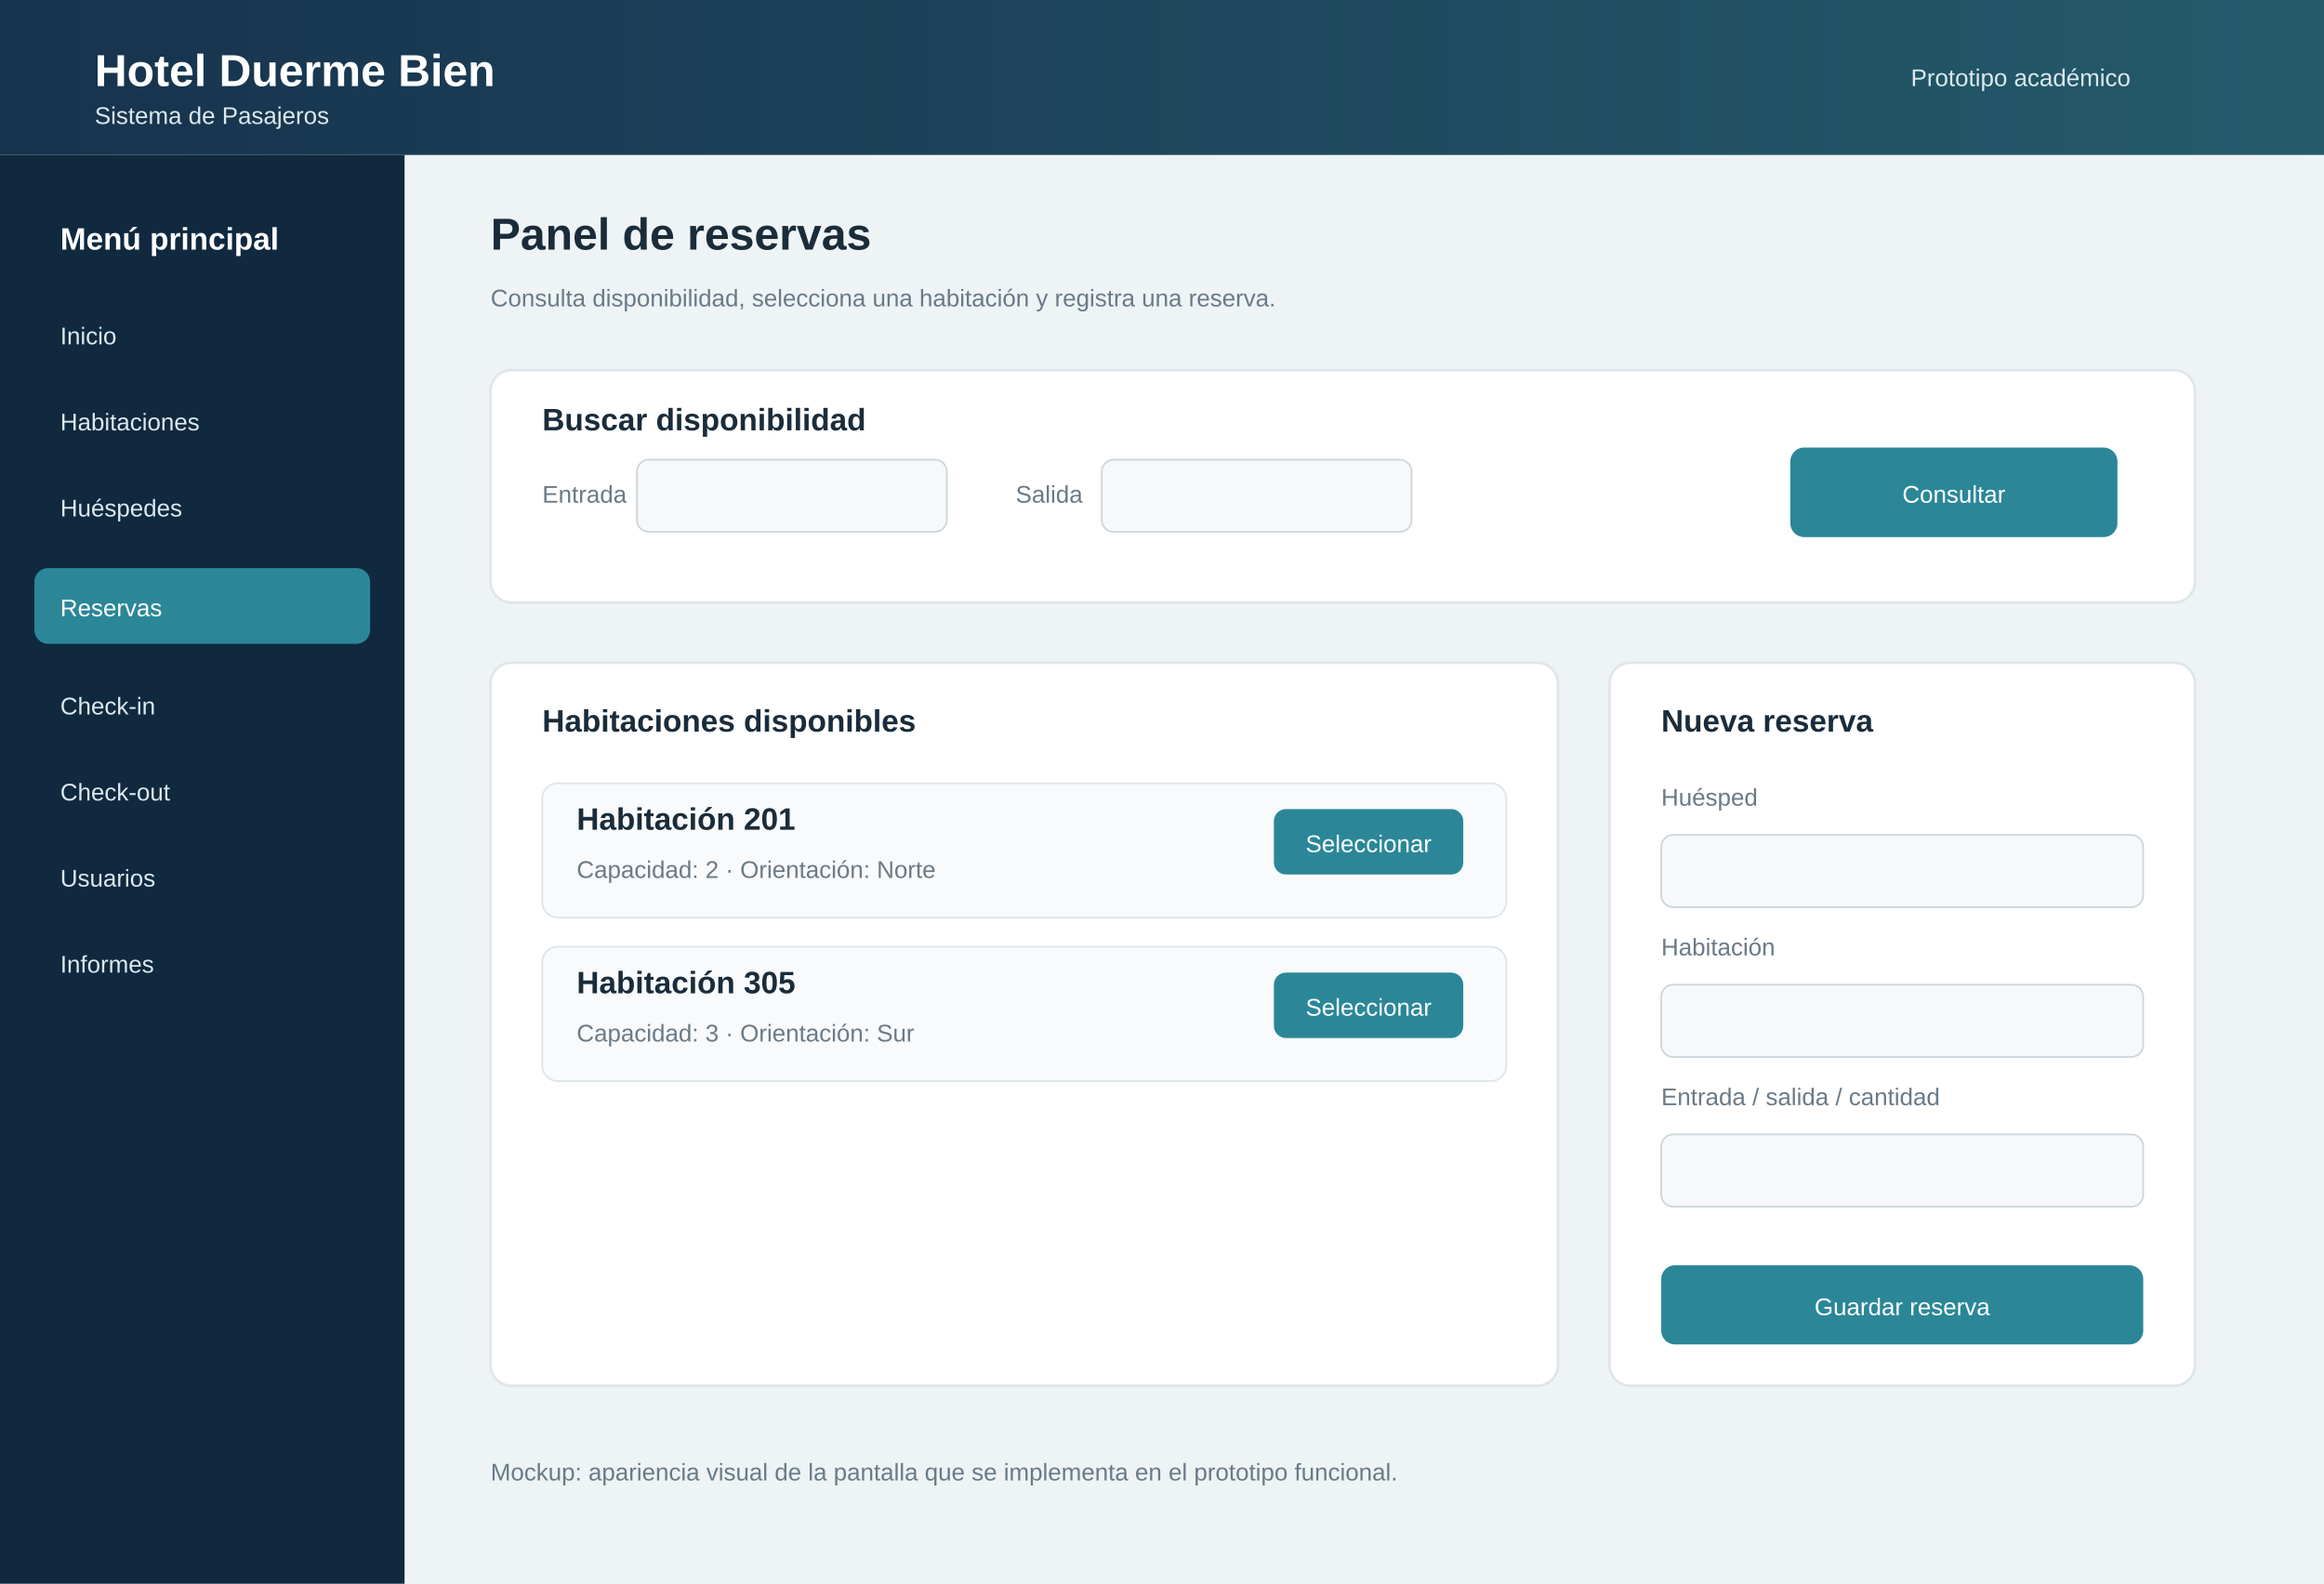
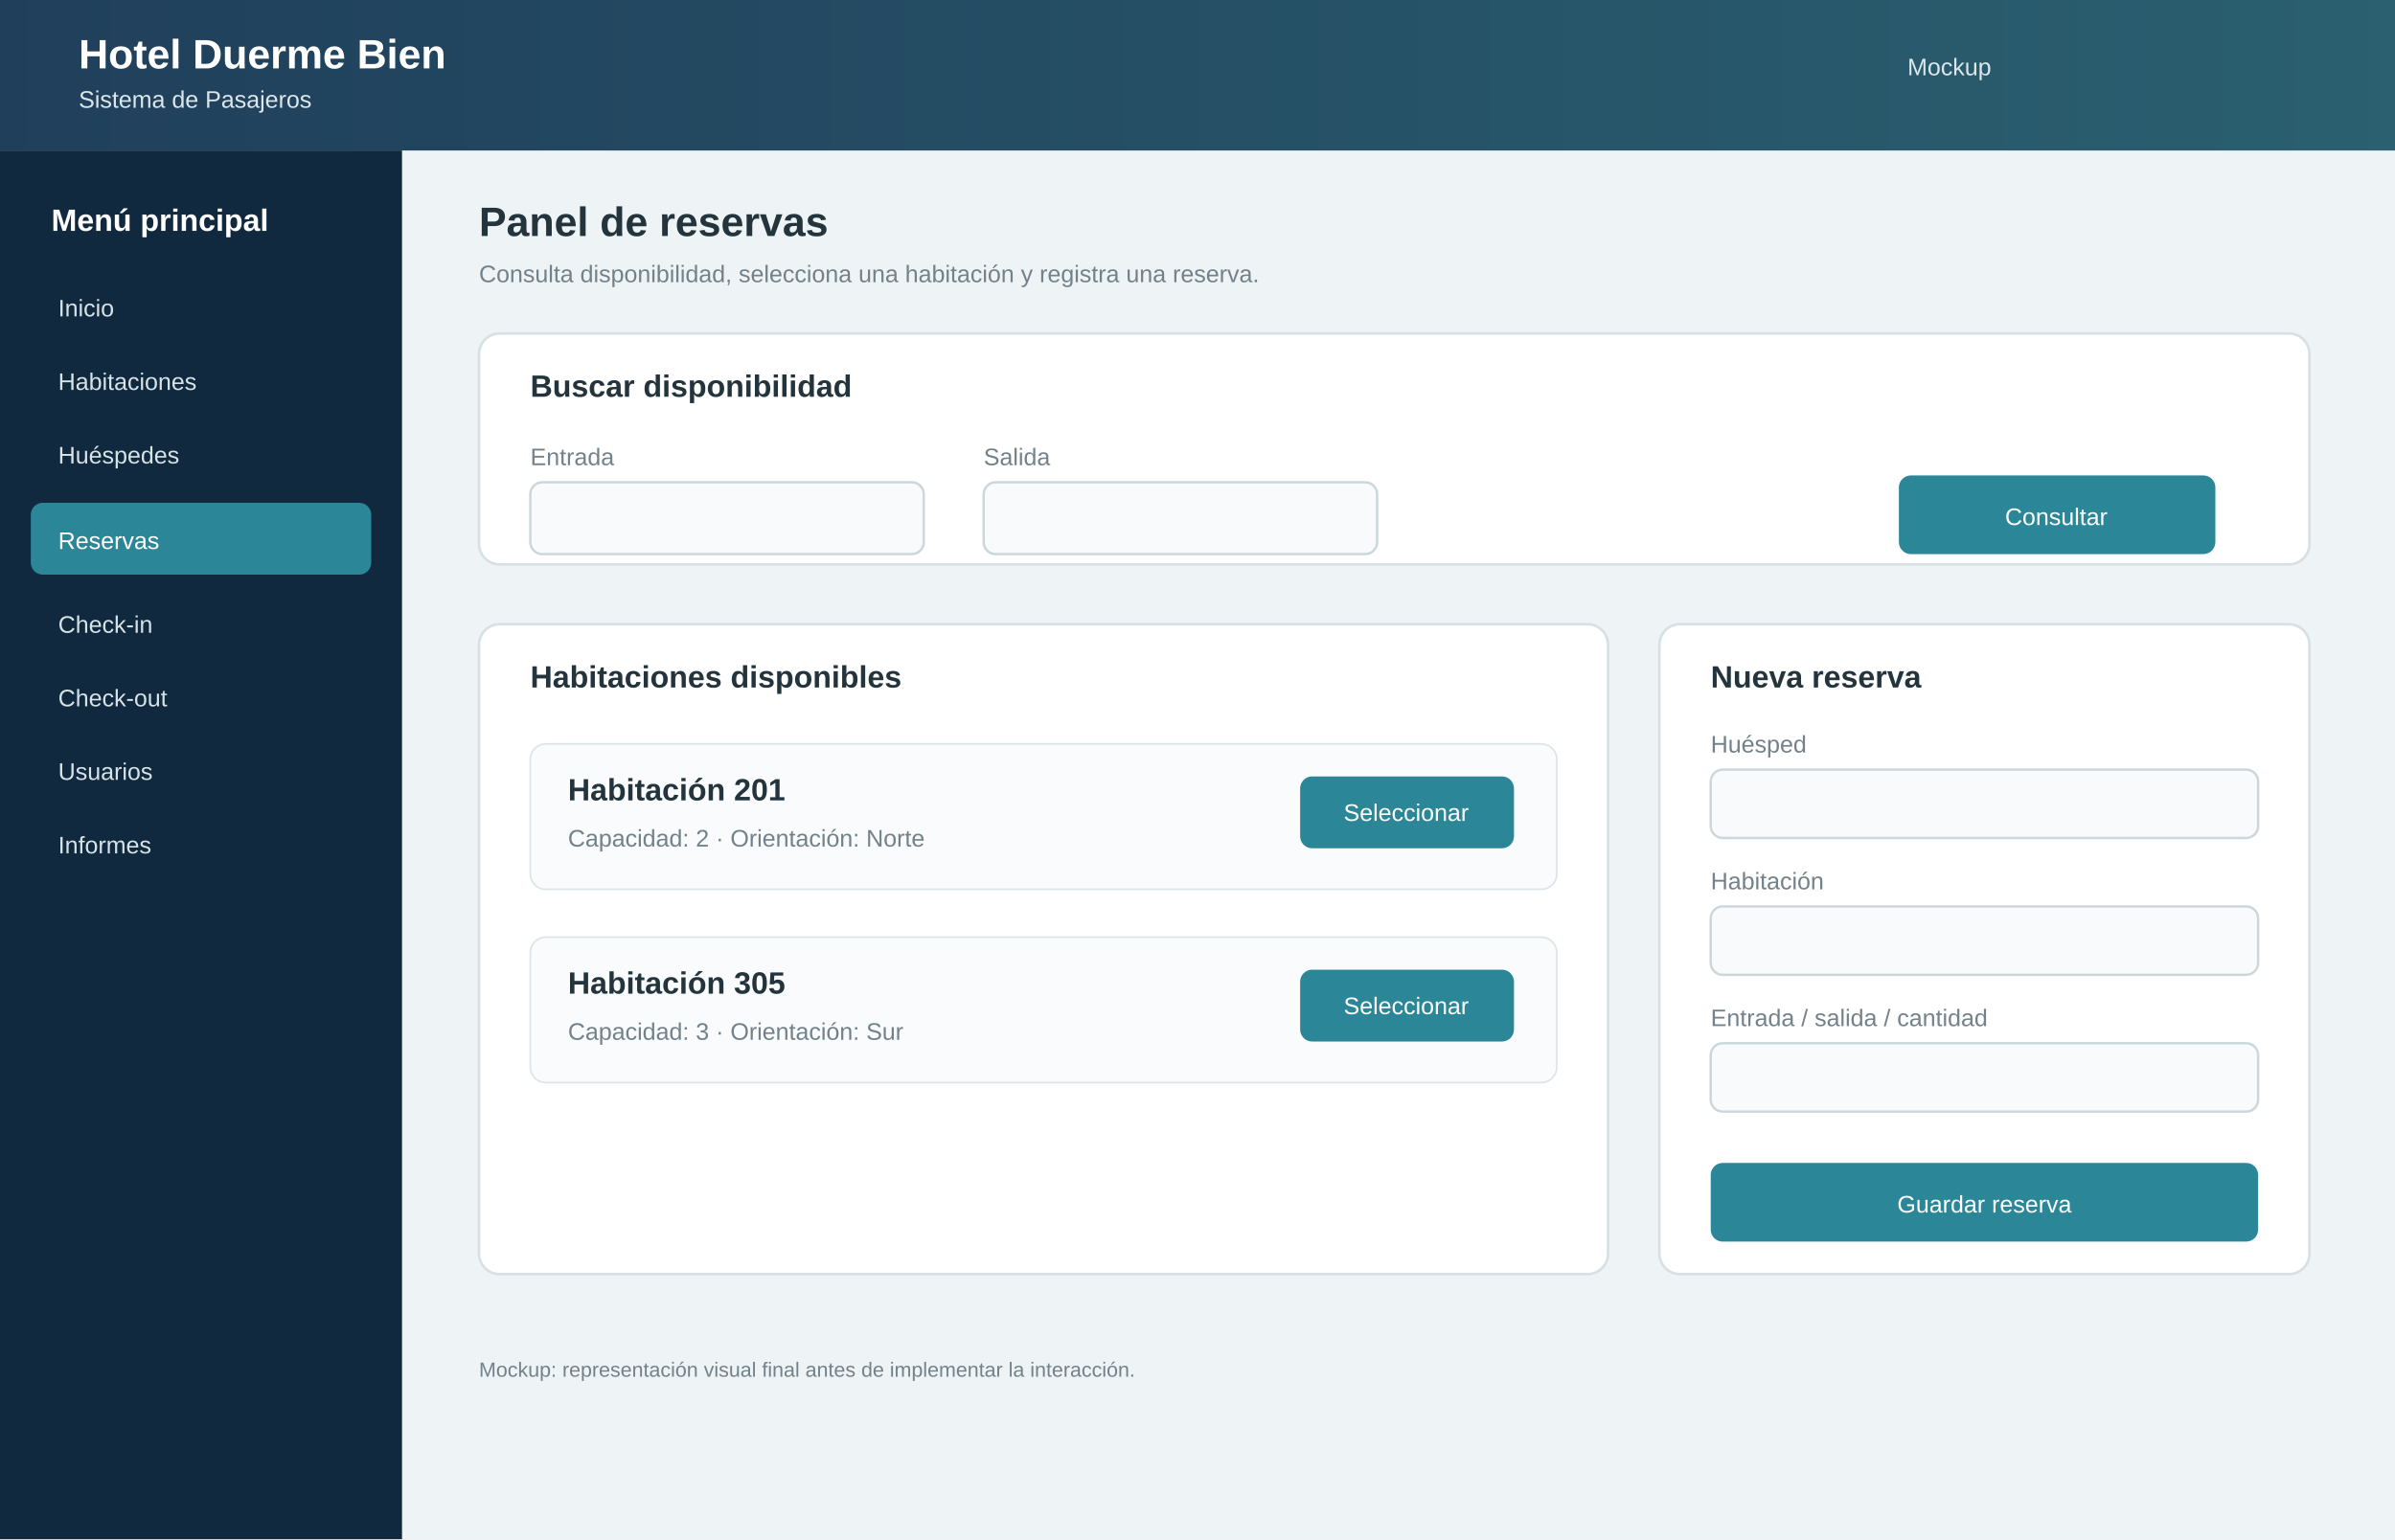
- <svg xmlns="http://www.w3.org/2000/svg" width="1350" height="920" viewBox="0 0 1350 920">
+ <svg xmlns="http://www.w3.org/2000/svg" width="1400" height="900" viewBox="0 0 1400 900">
  <defs>
-     <linearGradient id="bg" x1="0" x2="1">
-       <stop offset="0" stop-color="#17324d" />
-       <stop offset="1" stop-color="#245b6b" />
+     <linearGradient id="head" x1="0" x2="1">
+       <stop offset="0" stop-color="#203f5b" />
+       <stop offset="1" stop-color="#2a6070" />
    </linearGradient>
-     <style>.t{font-family:Arial,sans-serif}.title{font-size:26px;font-weight:700}.h{font-size:18px;font-weight:700}.f{font-size:14px}.card{fill:#fff;stroke:#dfe6ea;stroke-width:1.5}.muted{fill:#6a7a86}.btn{fill:#2b8798}.nav{fill:#10293f}</style>
+     <style>
+ .t{font-family:Arial,sans-serif}.title{font-size:24px;font-weight:700}.h{font-size:18px;font-weight:700}.f{font-size:14px}.small{font-size:12px}
+ .card{fill:#fff;stroke:#d7e0e5;stroke-width:1.5}.field{fill:#f8fafb;stroke:#ccd7dc;stroke-width:1.4}.btn{fill:#2b8798}.nav{fill:#10293f}.muted{fill:#72818a}
+ </style>
  </defs>
-   <rect width="1350" height="920" fill="#eef3f5" />
-   <rect x="0" y="0" width="1350" height="90" fill="url(#bg)" />
-   <text x="55" y="50" class="t title" fill="white">Hotel Duerme Bien</text>
-   <text x="55" y="72" class="t f" fill="#dce9ee">Sistema de Pasajeros</text>
-   <text x="1110" y="50" class="t f" fill="#dce9ee">Prototipo académico</text>
-   <rect x="0" y="90" width="235" height="830" class="nav" />
-   <text x="35" y="145" class="t h" fill="#fff">Menú principal</text>
-   <text x="35" y="200" class="t f" fill="#dce9ee">Inicio</text>
-   <text x="35" y="250" class="t f" fill="#dce9ee">Habitaciones</text>
-   <text x="35" y="300" class="t f" fill="#dce9ee">Huéspedes</text>
-   <rect x="20" y="330" width="195" height="44" rx="8" class="btn" />
-   <text x="35" y="358" class="t f" fill="white">Reservas</text>
-   <text x="35" y="415" class="t f" fill="#dce9ee">Check-in</text>
-   <text x="35" y="465" class="t f" fill="#dce9ee">Check-out</text>
-   <text x="35" y="515" class="t f" fill="#dce9ee">Usuarios</text>
-   <text x="35" y="565" class="t f" fill="#dce9ee">Informes</text>
-   <text x="285" y="145" class="t title" fill="#1a2c3a">Panel de reservas</text>
-   <text x="285" y="178" class="t f muted">Consulta disponibilidad, selecciona una habitación y registra una reserva.</text>
-   <rect x="285" y="215" width="990" height="135" rx="12" class="card" />
-   <text x="315" y="250" class="t h" fill="#1a2c3a">Buscar disponibilidad</text>
-   <text x="315" y="292" class="t f muted">Entrada</text>
-   <rect x="370" y="267" width="180" height="42" rx="7" fill="#f6f8f9" stroke="#ccd6db" />
-   <text x="590" y="292" class="t f muted">Salida</text>
-   <rect x="640" y="267" width="180" height="42" rx="7" fill="#f6f8f9" stroke="#ccd6db" />
-   <rect x="1040" y="260" width="190" height="52" rx="8" class="btn" />
-   <text x="1135" y="292" text-anchor="middle" class="t f" fill="white">Consultar</text>
-   <rect x="285" y="385" width="620" height="420" rx="12" class="card" />
-   <text x="315" y="425" class="t h" fill="#1a2c3a">Habitaciones disponibles</text>
-   <rect x="315" y="455" width="560" height="78" rx="9" fill="#f8fafb" stroke="#dde5e9" />
-   <text x="335" y="482" class="t h" fill="#1a2c3a">Habitación 201</text>
-   <text x="335" y="510" class="t f muted">Capacidad: 2 · Orientación: Norte</text>
-   <rect x="740" y="470" width="110" height="38" rx="7" class="btn" />
-   <text x="795" y="495" text-anchor="middle" class="t f" fill="white">Seleccionar</text>
-   <rect x="315" y="550" width="560" height="78" rx="9" fill="#f8fafb" stroke="#dde5e9" />
-   <text x="335" y="577" class="t h" fill="#1a2c3a">Habitación 305</text>
-   <text x="335" y="605" class="t f muted">Capacidad: 3 · Orientación: Sur</text>
-   <rect x="740" y="565" width="110" height="38" rx="7" class="btn" />
-   <text x="795" y="590" text-anchor="middle" class="t f" fill="white">Seleccionar</text>
-   <rect x="935" y="385" width="340" height="420" rx="12" class="card" />
-   <text x="965" y="425" class="t h" fill="#1a2c3a">Nueva reserva</text>
-   <text x="965" y="468" class="t f muted">Huésped</text>
-   <rect x="965" y="485" width="280" height="42" rx="7" fill="#f6f8f9" stroke="#ccd6db" />
-   <text x="965" y="555" class="t f muted">Habitación</text>
-   <rect x="965" y="572" width="280" height="42" rx="7" fill="#f6f8f9" stroke="#ccd6db" />
-   <text x="965" y="642" class="t f muted">Entrada / salida / cantidad</text>
-   <rect x="965" y="659" width="280" height="42" rx="7" fill="#f6f8f9" stroke="#ccd6db" />
-   <rect x="965" y="735" width="280" height="46" rx="8" class="btn" />
-   <text x="1105" y="764" text-anchor="middle" class="t f" fill="white">Guardar reserva</text>
-   <text x="285" y="860" class="t f muted">Mockup: apariencia visual de la pantalla que se implementa en el prototipo funcional.</text>
+   <rect width="1400" height="900" fill="#eef3f5" />
+   <rect x="0" y="0" width="1400" height="88" fill="url(#head)" />
+   <text x="46" y="40" class="t title" fill="#fff">Hotel Duerme Bien</text>
+   <text x="46" y="63" class="t f" fill="#dce7eb">Sistema de Pasajeros</text>
+   <text x="1115" y="44" class="t f" fill="#dce7eb">Mockup</text>
+   <rect x="0" y="88" width="235" height="812" class="nav" />
+   <text x="30" y="135" class="t h" fill="#fff">Menú principal</text>
+   <text x="34" y="185" class="t f" fill="#d8e3e8">Inicio</text>
+   <text x="34" y="228" class="t f" fill="#d8e3e8">Habitaciones</text>
+   <text x="34" y="271" class="t f" fill="#d8e3e8">Huéspedes</text>
+   <rect x="18" y="294" width="199" height="42" rx="7" class="btn" />
+   <text x="34" y="321" class="t f" fill="#fff">Reservas</text>
+   <text x="34" y="370" class="t f" fill="#d8e3e8">Check-in</text>
+   <text x="34" y="413" class="t f" fill="#d8e3e8">Check-out</text>
+   <text x="34" y="456" class="t f" fill="#d8e3e8">Usuarios</text>
+   <text x="34" y="499" class="t f" fill="#d8e3e8">Informes</text>
+   <text x="280" y="138" class="t title" fill="#24343d">Panel de reservas</text>
+   <text x="280" y="165" class="t f muted">Consulta disponibilidad, selecciona una habitación y registra una reserva.</text>
+   <rect x="280" y="195" width="1070" height="135" rx="12" class="card" />
+   <text x="310" y="232" class="t h" fill="#24343d">Buscar disponibilidad</text>
+   <text x="310" y="272" class="t f muted">Entrada</text>
+   <rect x="310" y="282" width="230" height="42" rx="7" class="field" />
+   <text x="575" y="272" class="t f muted">Salida</text>
+   <rect x="575" y="282" width="230" height="42" rx="7" class="field" />
+   <rect x="1110" y="278" width="185" height="46" rx="7" class="btn" />
+   <text x="1202" y="307" text-anchor="middle" class="t f" fill="#fff">Consultar</text>
+   <rect x="280" y="365" width="660" height="380" rx="12" class="card" />
+   <text x="310" y="402" class="t h" fill="#24343d">Habitaciones disponibles</text>
+   <rect x="310" y="435" width="600" height="85" rx="9" fill="#f9fbfc" stroke="#dde5e9" />
+   <text x="332" y="468" class="t h" fill="#24343d">Habitación 201</text>
+   <text x="332" y="495" class="t f muted">Capacidad: 2 · Orientación: Norte</text>
+   <rect x="760" y="454" width="125" height="42" rx="7" class="btn" />
+   <text x="822" y="480" text-anchor="middle" class="t f" fill="#fff">Seleccionar</text>
+   <rect x="310" y="548" width="600" height="85" rx="9" fill="#f9fbfc" stroke="#dde5e9" />
+   <text x="332" y="581" class="t h" fill="#24343d">Habitación 305</text>
+   <text x="332" y="608" class="t f muted">Capacidad: 3 · Orientación: Sur</text>
+   <rect x="760" y="567" width="125" height="42" rx="7" class="btn" />
+   <text x="822" y="593" text-anchor="middle" class="t f" fill="#fff">Seleccionar</text>
+   <rect x="970" y="365" width="380" height="380" rx="12" class="card" />
+   <text x="1000" y="402" class="t h" fill="#24343d">Nueva reserva</text>
+   <text x="1000" y="440" class="t f muted">Huésped</text>
+   <rect x="1000" y="450" width="320" height="40" rx="7" class="field" />
+   <text x="1000" y="520" class="t f muted">Habitación</text>
+   <rect x="1000" y="530" width="320" height="40" rx="7" class="field" />
+   <text x="1000" y="600" class="t f muted">Entrada / salida / cantidad</text>
+   <rect x="1000" y="610" width="320" height="40" rx="7" class="field" />
+   <rect x="1000" y="680" width="320" height="46" rx="7" class="btn" />
+   <text x="1160" y="709" text-anchor="middle" class="t f" fill="#fff">Guardar reserva</text>
+   <text x="280" y="805" class="t small muted">Mockup: representación visual final antes de implementar la interacción.</text>
</svg>
